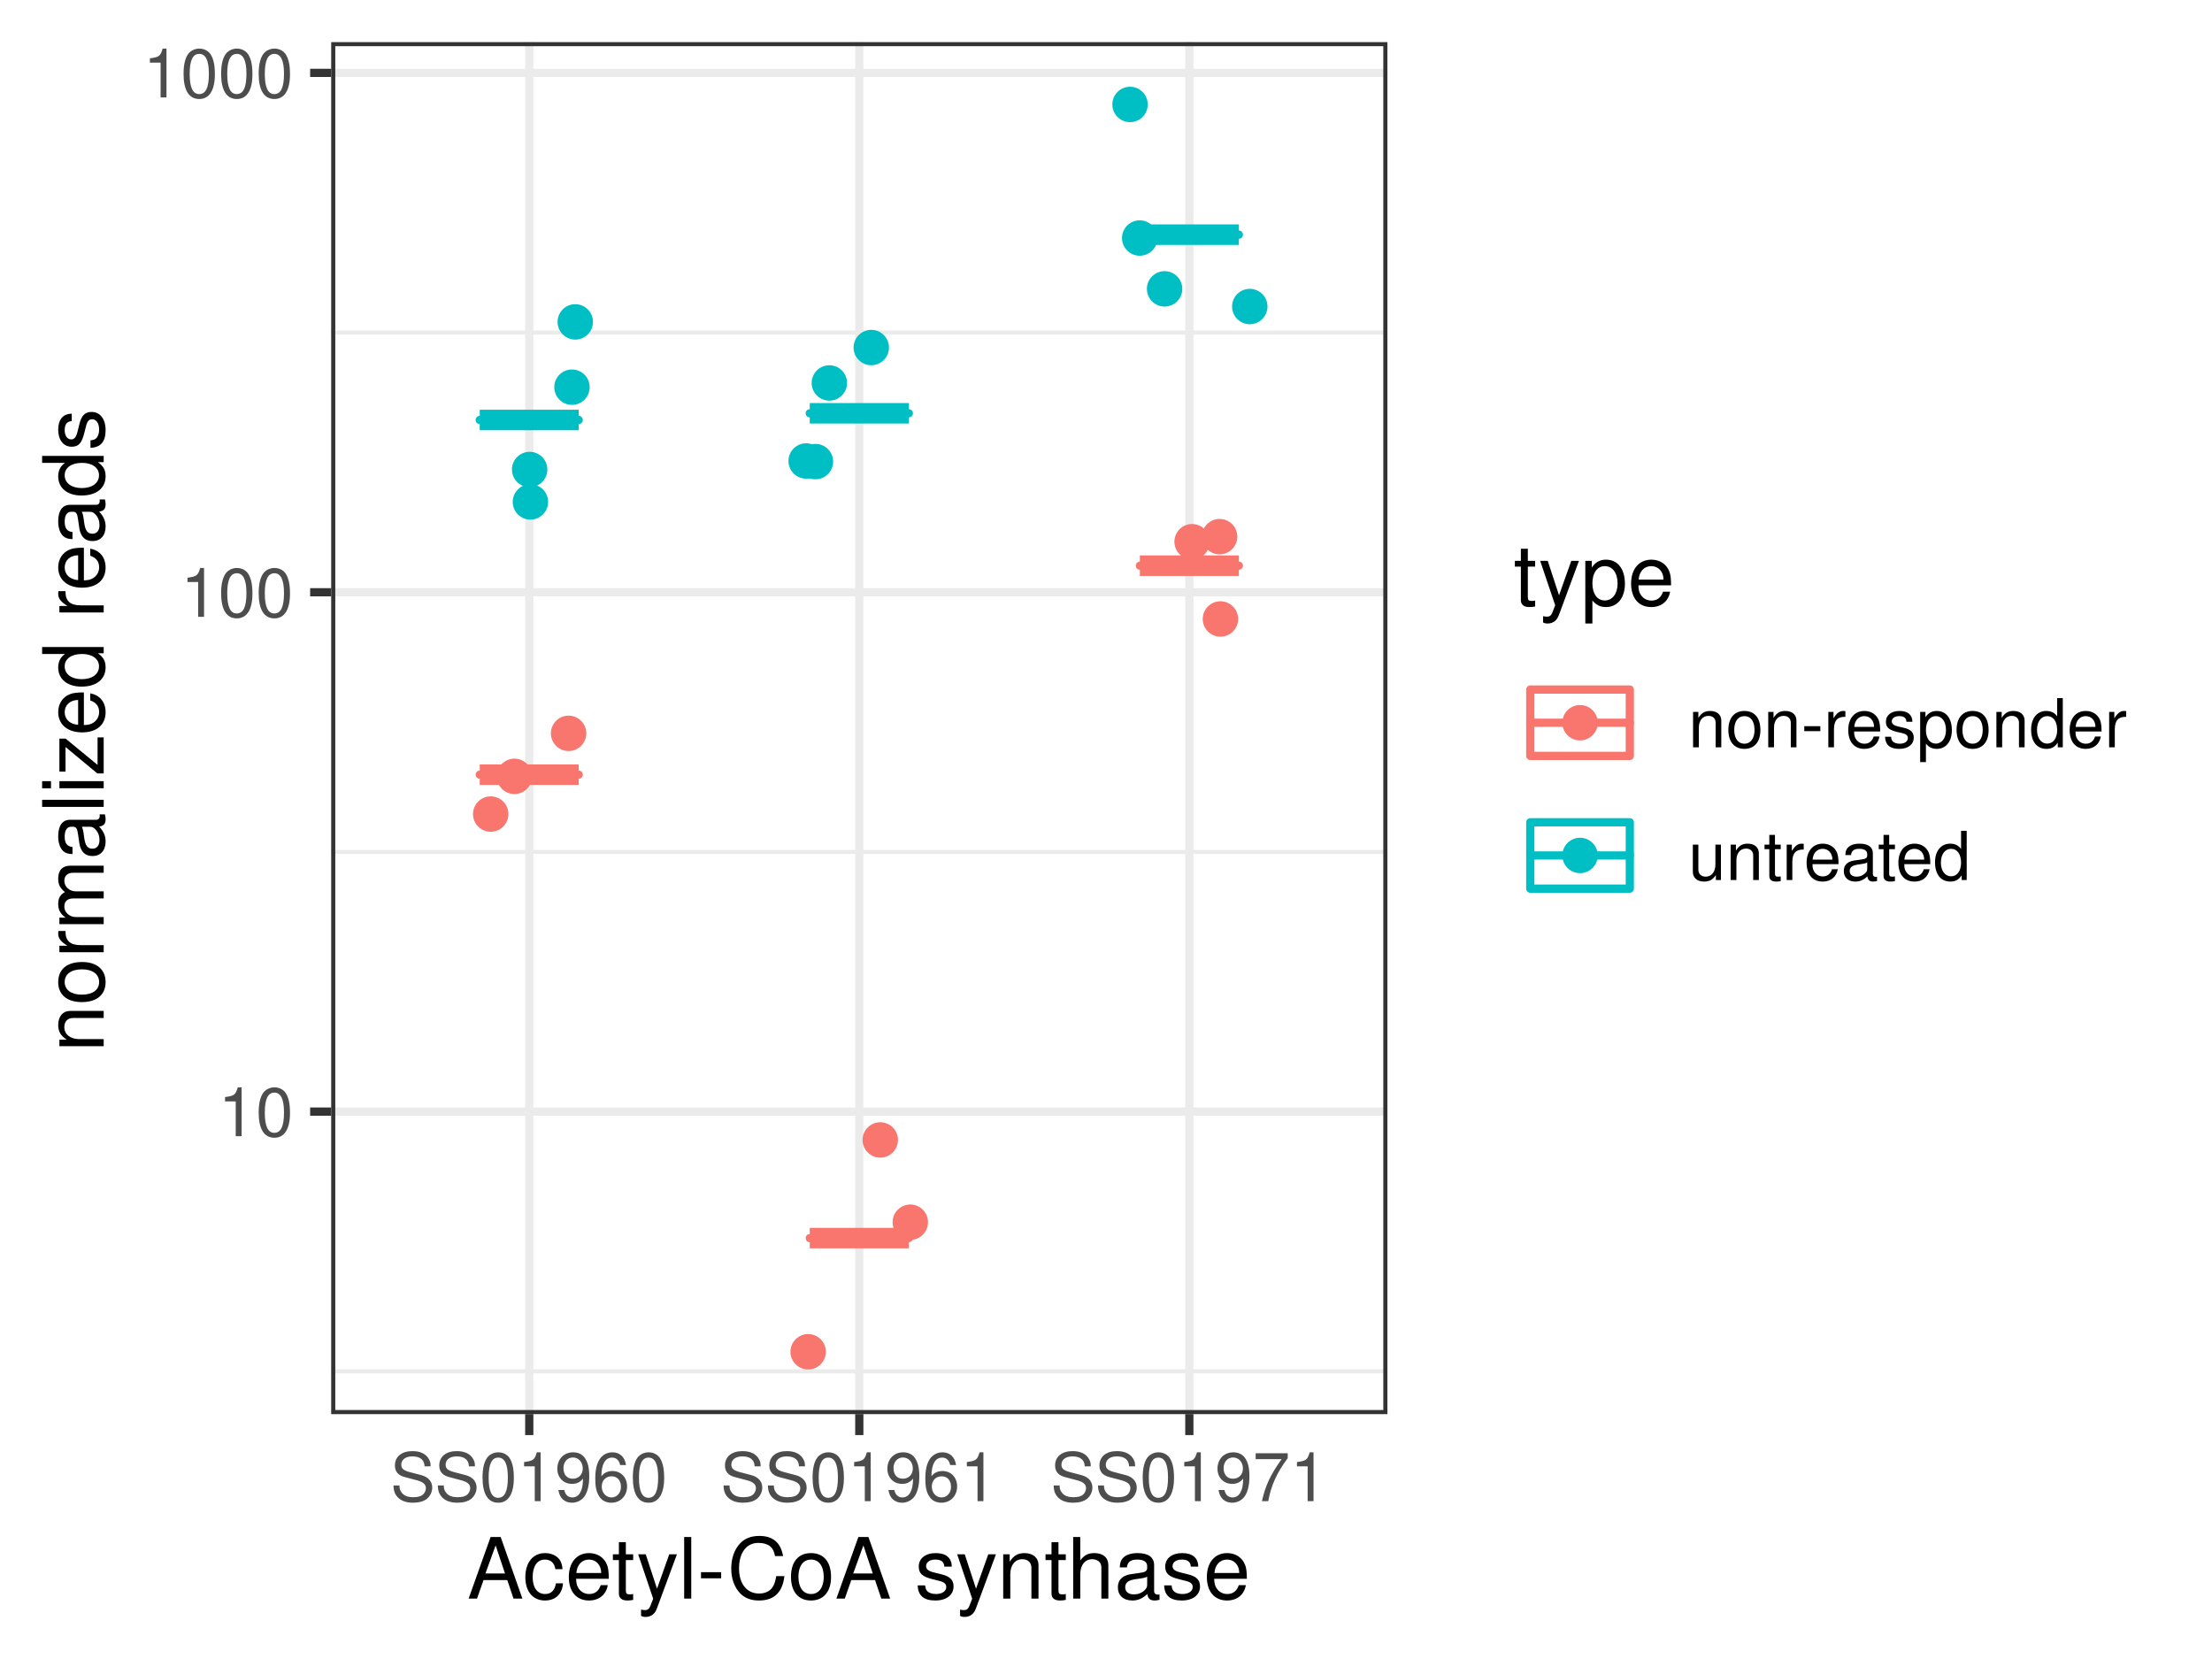
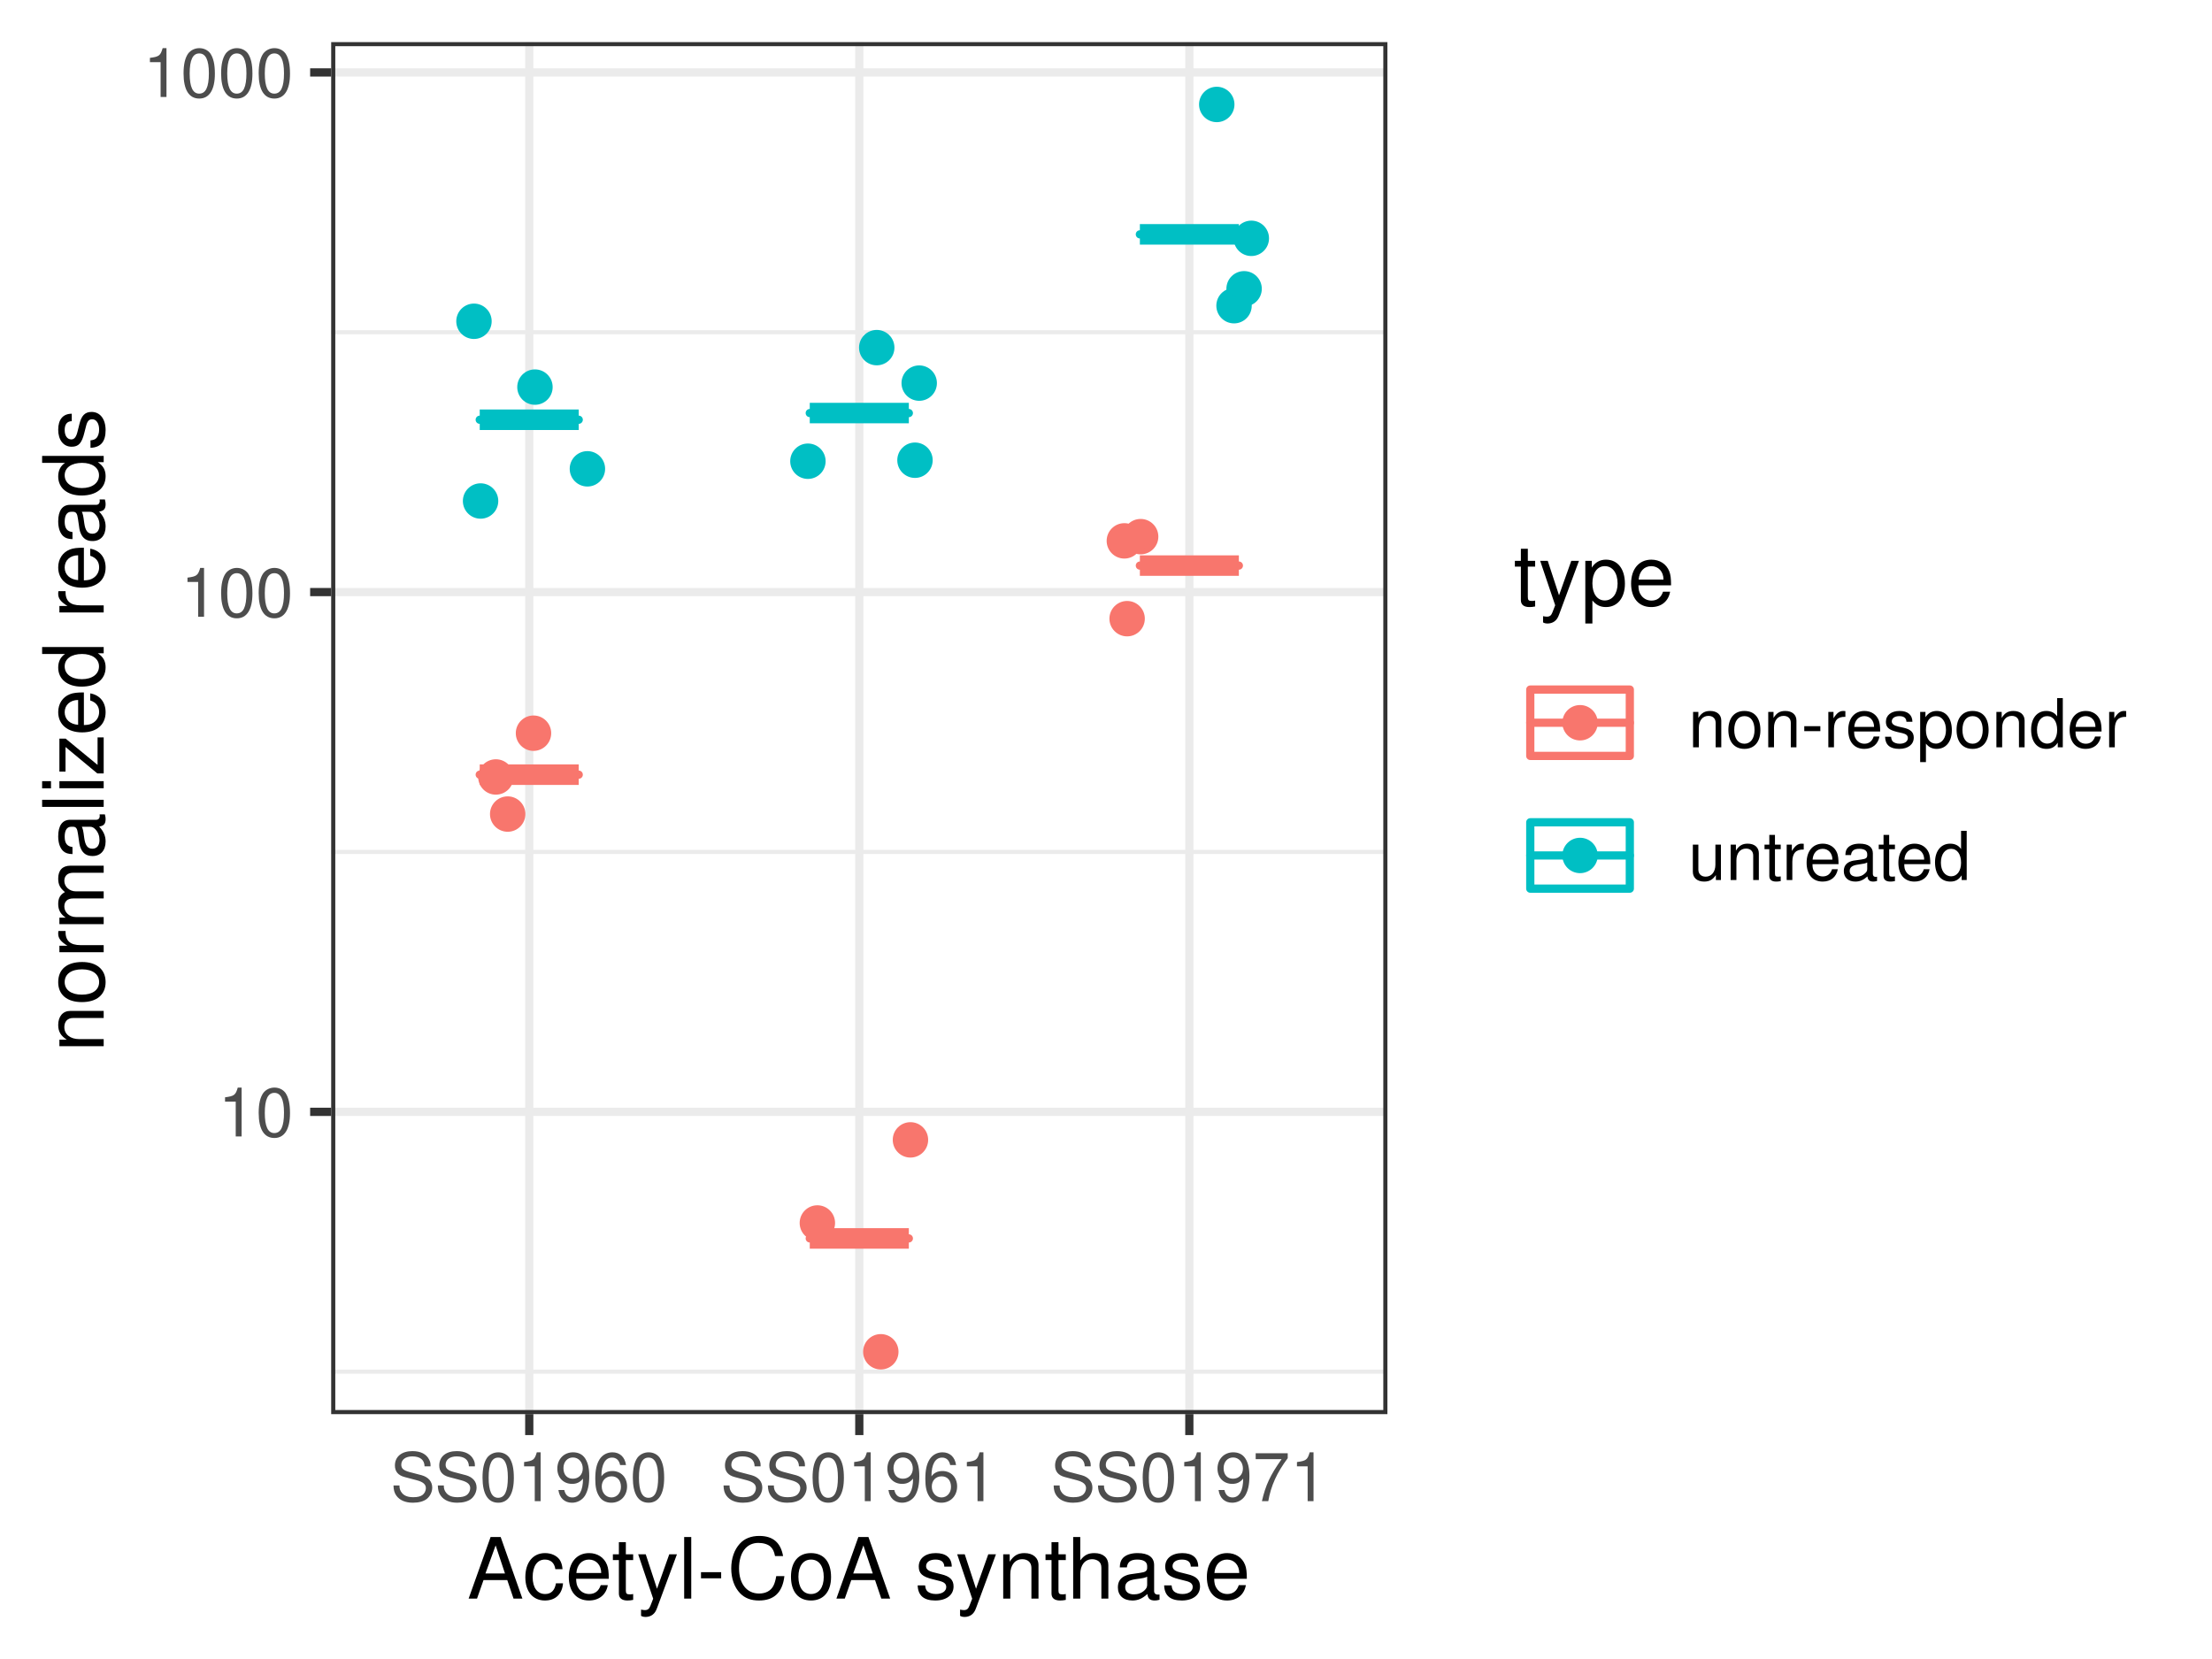
<svg xmlns="http://www.w3.org/2000/svg" viewBox="0 0 288.00 216.00">
  <defs>
    <style type="text/css">
    line, polyline, polygon, path, rect, circle {
      fill: none;
      stroke: #000000;
      stroke-linecap: round;
      stroke-linejoin: round;
      stroke-miterlimit: 10.00;
    }
  </style>
  </defs>
  <rect width="100%" height="100%" style="stroke: none; fill: #FFFFFF;" />
  <rect x="0.00" y="0" width="288.00" height="216.00" style="stroke-width: 1.07; stroke: #FFFFFF; fill: #FFFFFF;" />
  <defs>
    <clipPath id="cpNDMuMTJ8MTgwLjY0fDE4NC4xMXw1LjQ4">
      <rect x="43.12" y="5.48" width="137.52" height="178.64" />
    </clipPath>
  </defs>
  <rect x="43.12" y="5.48" width="137.52" height="178.64" style="stroke-width: 1.07; stroke: none; fill: #FFFFFF;" clip-path="url(#cpNDMuMTJ8MTgwLjY0fDE4NC4xMXw1LjQ4)" />
-   <polyline points="43.12,178.54 180.64,178.54 " style="stroke-width: 0.53; stroke: #EBEBEB; stroke-linecap: butt;" clip-path="url(#cpNDMuMTJ8MTgwLjY0fDE4NC4xMXw1LjQ4)" />
+   <polyline points="43.12,178.59 180.64,178.59 " style="stroke-width: 0.53; stroke: #EBEBEB; stroke-linecap: butt;" clip-path="url(#cpNDMuMTJ8MTgwLjY0fDE4NC4xMXw1LjQ4)" />
  <polyline points="43.12,110.92 180.64,110.92 " style="stroke-width: 0.53; stroke: #EBEBEB; stroke-linecap: butt;" clip-path="url(#cpNDMuMTJ8MTgwLjY0fDE4NC4xMXw1LjQ4)" />
-   <polyline points="43.12,43.30 180.64,43.30 " style="stroke-width: 0.53; stroke: #EBEBEB; stroke-linecap: butt;" clip-path="url(#cpNDMuMTJ8MTgwLjY0fDE4NC4xMXw1LjQ4)" />
-   <polyline points="43.12,144.73 180.64,144.73 " style="stroke-width: 1.07; stroke: #EBEBEB; stroke-linecap: butt;" clip-path="url(#cpNDMuMTJ8MTgwLjY0fDE4NC4xMXw1LjQ4)" />
-   <polyline points="43.12,77.11 180.64,77.11 " style="stroke-width: 1.07; stroke: #EBEBEB; stroke-linecap: butt;" clip-path="url(#cpNDMuMTJ8MTgwLjY0fDE4NC4xMXw1LjQ4)" />
-   <polyline points="43.12,9.49 180.64,9.49 " style="stroke-width: 1.07; stroke: #EBEBEB; stroke-linecap: butt;" clip-path="url(#cpNDMuMTJ8MTgwLjY0fDE4NC4xMXw1LjQ4)" />
+   <polyline points="43.12,43.26 180.64,43.26 " style="stroke-width: 0.53; stroke: #EBEBEB; stroke-linecap: butt;" clip-path="url(#cpNDMuMTJ8MTgwLjY0fDE4NC4xMXw1LjQ4)" />
+   <polyline points="43.12,144.76 180.64,144.76 " style="stroke-width: 1.07; stroke: #EBEBEB; stroke-linecap: butt;" clip-path="url(#cpNDMuMTJ8MTgwLjY0fDE4NC4xMXw1LjQ4)" />
+   <polyline points="43.12,77.09 180.64,77.09 " style="stroke-width: 1.07; stroke: #EBEBEB; stroke-linecap: butt;" clip-path="url(#cpNDMuMTJ8MTgwLjY0fDE4NC4xMXw1LjQ4)" />
+   <polyline points="43.12,9.43 180.64,9.43 " style="stroke-width: 1.07; stroke: #EBEBEB; stroke-linecap: butt;" clip-path="url(#cpNDMuMTJ8MTgwLjY0fDE4NC4xMXw1LjQ4)" />
  <polyline points="68.91,184.11 68.91,5.48 " style="stroke-width: 1.07; stroke: #EBEBEB; stroke-linecap: butt;" clip-path="url(#cpNDMuMTJ8MTgwLjY0fDE4NC4xMXw1LjQ4)" />
  <polyline points="111.88,184.11 111.88,5.48 " style="stroke-width: 1.07; stroke: #EBEBEB; stroke-linecap: butt;" clip-path="url(#cpNDMuMTJ8MTgwLjY0fDE4NC4xMXw1LjQ4)" />
  <polyline points="154.85,184.11 154.85,5.48 " style="stroke-width: 1.07; stroke: #EBEBEB; stroke-linecap: butt;" clip-path="url(#cpNDMuMTJ8MTgwLjY0fDE4NC4xMXw1LjQ4)" />
-   <circle cx="118.52" cy="159.13" r="1.95" style="stroke-width: 0.71; stroke: #F8766D; fill: #F8766D;" clip-path="url(#cpNDMuMTJ8MTgwLjY0fDE4NC4xMXw1LjQ4)" />
-   <circle cx="158.79" cy="69.87" r="1.95" style="stroke-width: 0.71; stroke: #F8766D; fill: #F8766D;" clip-path="url(#cpNDMuMTJ8MTgwLjY0fDE4NC4xMXw1LjQ4)" />
-   <circle cx="74.03" cy="95.48" r="1.95" style="stroke-width: 0.71; stroke: #F8766D; fill: #F8766D;" clip-path="url(#cpNDMuMTJ8MTgwLjY0fDE4NC4xMXw1LjQ4)" />
-   <circle cx="113.44" cy="45.25" r="1.95" style="stroke-width: 0.71; stroke: #00BFC4; fill: #00BFC4;" clip-path="url(#cpNDMuMTJ8MTgwLjY0fDE4NC4xMXw1LjQ4)" />
-   <circle cx="147.13" cy="13.60" r="1.95" style="stroke-width: 0.71; stroke: #00BFC4; fill: #00BFC4;" clip-path="url(#cpNDMuMTJ8MTgwLjY0fDE4NC4xMXw1LjQ4)" />
-   <circle cx="74.90" cy="41.91" r="1.95" style="stroke-width: 0.71; stroke: #00BFC4; fill: #00BFC4;" clip-path="url(#cpNDMuMTJ8MTgwLjY0fDE4NC4xMXw1LjQ4)" />
-   <circle cx="106.17" cy="60.10" r="1.95" style="stroke-width: 0.71; stroke: #00BFC4; fill: #00BFC4;" clip-path="url(#cpNDMuMTJ8MTgwLjY0fDE4NC4xMXw1LjQ4)" />
-   <circle cx="148.39" cy="30.99" r="1.95" style="stroke-width: 0.71; stroke: #00BFC4; fill: #00BFC4;" clip-path="url(#cpNDMuMTJ8MTgwLjY0fDE4NC4xMXw1LjQ4)" />
-   <circle cx="68.96" cy="61.13" r="1.95" style="stroke-width: 0.71; stroke: #00BFC4; fill: #00BFC4;" clip-path="url(#cpNDMuMTJ8MTgwLjY0fDE4NC4xMXw1LjQ4)" />
-   <circle cx="105.22" cy="176.00" r="1.95" style="stroke-width: 0.71; stroke: #F8766D; fill: #F8766D;" clip-path="url(#cpNDMuMTJ8MTgwLjY0fDE4NC4xMXw1LjQ4)" />
-   <circle cx="158.90" cy="80.59" r="1.95" style="stroke-width: 0.71; stroke: #F8766D; fill: #F8766D;" clip-path="url(#cpNDMuMTJ8MTgwLjY0fDE4NC4xMXw1LjQ4)" />
-   <circle cx="63.89" cy="105.99" r="1.95" style="stroke-width: 0.71; stroke: #F8766D; fill: #F8766D;" clip-path="url(#cpNDMuMTJ8MTgwLjY0fDE4NC4xMXw1LjQ4)" />
-   <circle cx="114.61" cy="148.42" r="1.95" style="stroke-width: 0.71; stroke: #F8766D; fill: #F8766D;" clip-path="url(#cpNDMuMTJ8MTgwLjY0fDE4NC4xMXw1LjQ4)" />
-   <circle cx="155.21" cy="70.53" r="1.95" style="stroke-width: 0.71; stroke: #F8766D; fill: #F8766D;" clip-path="url(#cpNDMuMTJ8MTgwLjY0fDE4NC4xMXw1LjQ4)" />
-   <circle cx="66.98" cy="101.08" r="1.95" style="stroke-width: 0.71; stroke: #F8766D; fill: #F8766D;" clip-path="url(#cpNDMuMTJ8MTgwLjY0fDE4NC4xMXw1LjQ4)" />
-   <circle cx="104.96" cy="60.02" r="1.95" style="stroke-width: 0.71; stroke: #00BFC4; fill: #00BFC4;" clip-path="url(#cpNDMuMTJ8MTgwLjY0fDE4NC4xMXw1LjQ4)" />
-   <circle cx="162.72" cy="39.91" r="1.95" style="stroke-width: 0.71; stroke: #00BFC4; fill: #00BFC4;" clip-path="url(#cpNDMuMTJ8MTgwLjY0fDE4NC4xMXw1LjQ4)" />
-   <circle cx="69.06" cy="65.35" r="1.95" style="stroke-width: 0.71; stroke: #00BFC4; fill: #00BFC4;" clip-path="url(#cpNDMuMTJ8MTgwLjY0fDE4NC4xMXw1LjQ4)" />
-   <circle cx="107.98" cy="49.86" r="1.95" style="stroke-width: 0.71; stroke: #00BFC4; fill: #00BFC4;" clip-path="url(#cpNDMuMTJ8MTgwLjY0fDE4NC4xMXw1LjQ4)" />
-   <circle cx="151.63" cy="37.61" r="1.95" style="stroke-width: 0.71; stroke: #00BFC4; fill: #00BFC4;" clip-path="url(#cpNDMuMTJ8MTgwLjY0fDE4NC4xMXw1LjQ4)" />
-   <circle cx="74.47" cy="50.41" r="1.95" style="stroke-width: 0.71; stroke: #00BFC4; fill: #00BFC4;" clip-path="url(#cpNDMuMTJ8MTgwLjY0fDE4NC4xMXw1LjQ4)" />
+   <circle cx="106.42" cy="159.23" r="1.95" style="stroke-width: 0.71; stroke: #F8766D; fill: #F8766D;" clip-path="url(#cpNDMuMTJ8MTgwLjY0fDE4NC4xMXw1LjQ4)" />
+   <circle cx="148.51" cy="69.87" r="1.95" style="stroke-width: 0.71; stroke: #F8766D; fill: #F8766D;" clip-path="url(#cpNDMuMTJ8MTgwLjY0fDE4NC4xMXw1LjQ4)" />
+   <circle cx="69.46" cy="95.46" r="1.95" style="stroke-width: 0.71; stroke: #F8766D; fill: #F8766D;" clip-path="url(#cpNDMuMTJ8MTgwLjY0fDE4NC4xMXw1LjQ4)" />
+   <circle cx="114.15" cy="45.26" r="1.95" style="stroke-width: 0.71; stroke: #00BFC4; fill: #00BFC4;" clip-path="url(#cpNDMuMTJ8MTgwLjY0fDE4NC4xMXw1LjQ4)" />
+   <circle cx="158.42" cy="13.60" r="1.95" style="stroke-width: 0.71; stroke: #00BFC4; fill: #00BFC4;" clip-path="url(#cpNDMuMTJ8MTgwLjY0fDE4NC4xMXw1LjQ4)" />
+   <circle cx="61.71" cy="41.83" r="1.95" style="stroke-width: 0.71; stroke: #00BFC4; fill: #00BFC4;" clip-path="url(#cpNDMuMTJ8MTgwLjY0fDE4NC4xMXw1LjQ4)" />
+   <circle cx="105.19" cy="60.05" r="1.95" style="stroke-width: 0.71; stroke: #00BFC4; fill: #00BFC4;" clip-path="url(#cpNDMuMTJ8MTgwLjY0fDE4NC4xMXw1LjQ4)" />
+   <circle cx="162.92" cy="31.03" r="1.95" style="stroke-width: 0.71; stroke: #00BFC4; fill: #00BFC4;" clip-path="url(#cpNDMuMTJ8MTgwLjY0fDE4NC4xMXw1LjQ4)" />
+   <circle cx="76.48" cy="61.04" r="1.95" style="stroke-width: 0.71; stroke: #00BFC4; fill: #00BFC4;" clip-path="url(#cpNDMuMTJ8MTgwLjY0fDE4NC4xMXw1LjQ4)" />
+   <circle cx="114.68" cy="176.00" r="1.95" style="stroke-width: 0.71; stroke: #F8766D; fill: #F8766D;" clip-path="url(#cpNDMuMTJ8MTgwLjY0fDE4NC4xMXw1LjQ4)" />
+   <circle cx="146.75" cy="80.55" r="1.95" style="stroke-width: 0.71; stroke: #F8766D; fill: #F8766D;" clip-path="url(#cpNDMuMTJ8MTgwLjY0fDE4NC4xMXw1LjQ4)" />
+   <circle cx="66.10" cy="105.99" r="1.95" style="stroke-width: 0.71; stroke: #F8766D; fill: #F8766D;" clip-path="url(#cpNDMuMTJ8MTgwLjY0fDE4NC4xMXw1LjQ4)" />
+   <circle cx="118.54" cy="148.41" r="1.95" style="stroke-width: 0.71; stroke: #F8766D; fill: #F8766D;" clip-path="url(#cpNDMuMTJ8MTgwLjY0fDE4NC4xMXw1LjQ4)" />
+   <circle cx="146.39" cy="70.42" r="1.95" style="stroke-width: 0.71; stroke: #F8766D; fill: #F8766D;" clip-path="url(#cpNDMuMTJ8MTgwLjY0fDE4NC4xMXw1LjQ4)" />
+   <circle cx="64.56" cy="101.16" r="1.95" style="stroke-width: 0.71; stroke: #F8766D; fill: #F8766D;" clip-path="url(#cpNDMuMTJ8MTgwLjY0fDE4NC4xMXw1LjQ4)" />
+   <circle cx="119.13" cy="59.92" r="1.95" style="stroke-width: 0.71; stroke: #00BFC4; fill: #00BFC4;" clip-path="url(#cpNDMuMTJ8MTgwLjY0fDE4NC4xMXw1LjQ4)" />
+   <circle cx="160.67" cy="39.80" r="1.95" style="stroke-width: 0.71; stroke: #00BFC4; fill: #00BFC4;" clip-path="url(#cpNDMuMTJ8MTgwLjY0fDE4NC4xMXw1LjQ4)" />
+   <circle cx="62.57" cy="65.23" r="1.95" style="stroke-width: 0.71; stroke: #00BFC4; fill: #00BFC4;" clip-path="url(#cpNDMuMTJ8MTgwLjY0fDE4NC4xMXw1LjQ4)" />
+   <circle cx="119.68" cy="49.88" r="1.95" style="stroke-width: 0.71; stroke: #00BFC4; fill: #00BFC4;" clip-path="url(#cpNDMuMTJ8MTgwLjY0fDE4NC4xMXw1LjQ4)" />
+   <circle cx="161.98" cy="37.60" r="1.95" style="stroke-width: 0.71; stroke: #00BFC4; fill: #00BFC4;" clip-path="url(#cpNDMuMTJ8MTgwLjY0fDE4NC4xMXw1LjQ4)" />
+   <circle cx="69.65" cy="50.40" r="1.95" style="stroke-width: 0.71; stroke: #00BFC4; fill: #00BFC4;" clip-path="url(#cpNDMuMTJ8MTgwLjY0fDE4NC4xMXw1LjQ4)" />
  <polyline points="62.46,100.86 62.46,100.86 75.35,100.86 75.35,100.86 62.46,100.86 62.46,100.86 " style="stroke-width: 1.07; stroke: #F8766D;" clip-path="url(#cpNDMuMTJ8MTgwLjY0fDE4NC4xMXw1LjQ4)" />
-   <polyline points="62.46,54.68 62.46,54.68 75.35,54.68 75.35,54.68 62.46,54.68 62.46,54.68 " style="stroke-width: 1.07; stroke: #00BFC4;" clip-path="url(#cpNDMuMTJ8MTgwLjY0fDE4NC4xMXw1LjQ4)" />
-   <polyline points="105.43,161.20 105.43,161.20 118.33,161.20 118.33,161.20 105.43,161.20 105.43,161.20 " style="stroke-width: 1.07; stroke: #F8766D;" clip-path="url(#cpNDMuMTJ8MTgwLjY0fDE4NC4xMXw1LjQ4)" />
-   <polyline points="105.43,53.81 105.43,53.81 118.33,53.81 118.33,53.81 105.43,53.81 105.43,53.81 " style="stroke-width: 1.07; stroke: #00BFC4;" clip-path="url(#cpNDMuMTJ8MTgwLjY0fDE4NC4xMXw1LjQ4)" />
-   <polyline points="148.41,73.65 148.41,73.65 161.30,73.65 161.30,73.65 148.41,73.65 148.41,73.65 " style="stroke-width: 1.07; stroke: #F8766D;" clip-path="url(#cpNDMuMTJ8MTgwLjY0fDE4NC4xMXw1LjQ4)" />
-   <polyline points="148.41,30.55 148.41,30.55 161.30,30.55 161.30,30.55 148.41,30.55 148.41,30.55 " style="stroke-width: 1.07; stroke: #00BFC4;" clip-path="url(#cpNDMuMTJ8MTgwLjY0fDE4NC4xMXw1LjQ4)" />
+   <polyline points="62.46,54.65 62.46,54.65 75.35,54.65 75.35,54.65 62.46,54.65 62.46,54.65 " style="stroke-width: 1.07; stroke: #00BFC4;" clip-path="url(#cpNDMuMTJ8MTgwLjY0fDE4NC4xMXw1LjQ4)" />
+   <polyline points="105.43,161.24 105.43,161.24 118.33,161.24 118.33,161.24 105.43,161.24 105.43,161.24 " style="stroke-width: 1.07; stroke: #F8766D;" clip-path="url(#cpNDMuMTJ8MTgwLjY0fDE4NC4xMXw1LjQ4)" />
+   <polyline points="105.43,53.78 105.43,53.78 118.33,53.78 118.33,53.78 105.43,53.78 105.43,53.78 " style="stroke-width: 1.07; stroke: #00BFC4;" clip-path="url(#cpNDMuMTJ8MTgwLjY0fDE4NC4xMXw1LjQ4)" />
+   <polyline points="148.41,73.64 148.41,73.64 161.30,73.64 161.30,73.64 148.41,73.64 148.41,73.64 " style="stroke-width: 1.07; stroke: #F8766D;" clip-path="url(#cpNDMuMTJ8MTgwLjY0fDE4NC4xMXw1LjQ4)" />
+   <polyline points="148.41,30.51 148.41,30.51 161.30,30.51 161.30,30.51 148.41,30.51 148.41,30.51 " style="stroke-width: 1.07; stroke: #00BFC4;" clip-path="url(#cpNDMuMTJ8MTgwLjY0fDE4NC4xMXw1LjQ4)" />
  <line x1="62.46" y1="100.86" x2="75.35" y2="100.86" style="stroke-width: 2.67; stroke: #F8766D; stroke-linecap: butt;" clip-path="url(#cpNDMuMTJ8MTgwLjY0fDE4NC4xMXw1LjQ4)" />
-   <line x1="62.46" y1="54.68" x2="75.35" y2="54.68" style="stroke-width: 2.67; stroke: #00BFC4; stroke-linecap: butt;" clip-path="url(#cpNDMuMTJ8MTgwLjY0fDE4NC4xMXw1LjQ4)" />
-   <line x1="105.43" y1="161.20" x2="118.33" y2="161.20" style="stroke-width: 2.67; stroke: #F8766D; stroke-linecap: butt;" clip-path="url(#cpNDMuMTJ8MTgwLjY0fDE4NC4xMXw1LjQ4)" />
-   <line x1="105.43" y1="53.81" x2="118.33" y2="53.81" style="stroke-width: 2.67; stroke: #00BFC4; stroke-linecap: butt;" clip-path="url(#cpNDMuMTJ8MTgwLjY0fDE4NC4xMXw1LjQ4)" />
-   <line x1="148.41" y1="73.65" x2="161.30" y2="73.65" style="stroke-width: 2.67; stroke: #F8766D; stroke-linecap: butt;" clip-path="url(#cpNDMuMTJ8MTgwLjY0fDE4NC4xMXw1LjQ4)" />
-   <line x1="148.41" y1="30.55" x2="161.30" y2="30.55" style="stroke-width: 2.67; stroke: #00BFC4; stroke-linecap: butt;" clip-path="url(#cpNDMuMTJ8MTgwLjY0fDE4NC4xMXw1LjQ4)" />
+   <line x1="62.46" y1="54.65" x2="75.35" y2="54.65" style="stroke-width: 2.67; stroke: #00BFC4; stroke-linecap: butt;" clip-path="url(#cpNDMuMTJ8MTgwLjY0fDE4NC4xMXw1LjQ4)" />
+   <line x1="105.43" y1="161.24" x2="118.33" y2="161.24" style="stroke-width: 2.67; stroke: #F8766D; stroke-linecap: butt;" clip-path="url(#cpNDMuMTJ8MTgwLjY0fDE4NC4xMXw1LjQ4)" />
+   <line x1="105.43" y1="53.78" x2="118.33" y2="53.78" style="stroke-width: 2.67; stroke: #00BFC4; stroke-linecap: butt;" clip-path="url(#cpNDMuMTJ8MTgwLjY0fDE4NC4xMXw1LjQ4)" />
+   <line x1="148.41" y1="73.64" x2="161.30" y2="73.64" style="stroke-width: 2.67; stroke: #F8766D; stroke-linecap: butt;" clip-path="url(#cpNDMuMTJ8MTgwLjY0fDE4NC4xMXw1LjQ4)" />
+   <line x1="148.41" y1="30.51" x2="161.30" y2="30.51" style="stroke-width: 2.67; stroke: #00BFC4; stroke-linecap: butt;" clip-path="url(#cpNDMuMTJ8MTgwLjY0fDE4NC4xMXw1LjQ4)" />
  <rect x="43.12" y="5.48" width="137.52" height="178.64" style="stroke-width: 1.07; stroke: #333333;" clip-path="url(#cpNDMuMTJ8MTgwLjY0fDE4NC4xMXw1LjQ4)" />
  <defs>
    <clipPath id="cpMC4wMHwyODguMDB8MjE2LjAwfDAuMDA=">
      <rect x="0.00" y="0.00" width="288.00" height="216.00" />
    </clipPath>
  </defs>
  <g clip-path="url(#cpMC4wMHwyODguMDB8MjE2LjAwfDAuMDA=)">
-     <text x="28.41" y="147.93" style="font-size: 8.80px; fill: #4D4D4D; font-family: Nimbus Sans L;" textLength="9.78px" lengthAdjust="spacingAndGlyphs">10</text>
+     <text x="28.41" y="147.96" style="font-size: 8.80px; fill: #4D4D4D; font-family: Nimbus Sans L;" textLength="9.78px" lengthAdjust="spacingAndGlyphs">10</text>
  </g>
  <g clip-path="url(#cpMC4wMHwyODguMDB8MjE2LjAwfDAuMDA=)">
-     <text x="23.52" y="80.31" style="font-size: 8.80px; fill: #4D4D4D; font-family: Nimbus Sans L;" textLength="14.67px" lengthAdjust="spacingAndGlyphs">100</text>
+     <text x="23.52" y="80.30" style="font-size: 8.80px; fill: #4D4D4D; font-family: Nimbus Sans L;" textLength="14.67px" lengthAdjust="spacingAndGlyphs">100</text>
  </g>
  <g clip-path="url(#cpMC4wMHwyODguMDB8MjE2LjAwfDAuMDA=)">
-     <text x="18.63" y="12.69" style="font-size: 8.80px; fill: #4D4D4D; font-family: Nimbus Sans L;" textLength="19.56px" lengthAdjust="spacingAndGlyphs">1000</text>
+     <text x="18.63" y="12.63" style="font-size: 8.80px; fill: #4D4D4D; font-family: Nimbus Sans L;" textLength="19.56px" lengthAdjust="spacingAndGlyphs">1000</text>
  </g>
-   <polyline points="40.38,144.73 43.12,144.73 " style="stroke-width: 1.07; stroke: #333333; stroke-linecap: butt;" clip-path="url(#cpMC4wMHwyODguMDB8MjE2LjAwfDAuMDA=)" />
-   <polyline points="40.38,77.11 43.12,77.11 " style="stroke-width: 1.07; stroke: #333333; stroke-linecap: butt;" clip-path="url(#cpMC4wMHwyODguMDB8MjE2LjAwfDAuMDA=)" />
-   <polyline points="40.38,9.49 43.12,9.49 " style="stroke-width: 1.07; stroke: #333333; stroke-linecap: butt;" clip-path="url(#cpMC4wMHwyODguMDB8MjE2LjAwfDAuMDA=)" />
+   <polyline points="40.38,144.76 43.12,144.76 " style="stroke-width: 1.07; stroke: #333333; stroke-linecap: butt;" clip-path="url(#cpMC4wMHwyODguMDB8MjE2LjAwfDAuMDA=)" />
+   <polyline points="40.38,77.09 43.12,77.09 " style="stroke-width: 1.07; stroke: #333333; stroke-linecap: butt;" clip-path="url(#cpMC4wMHwyODguMDB8MjE2LjAwfDAuMDA=)" />
+   <polyline points="40.38,9.43 43.12,9.43 " style="stroke-width: 1.07; stroke: #333333; stroke-linecap: butt;" clip-path="url(#cpMC4wMHwyODguMDB8MjE2LjAwfDAuMDA=)" />
  <polyline points="68.91,186.85 68.91,184.11 " style="stroke-width: 1.07; stroke: #333333; stroke-linecap: butt;" clip-path="url(#cpMC4wMHwyODguMDB8MjE2LjAwfDAuMDA=)" />
  <polyline points="111.88,186.85 111.88,184.11 " style="stroke-width: 1.07; stroke: #333333; stroke-linecap: butt;" clip-path="url(#cpMC4wMHwyODguMDB8MjE2LjAwfDAuMDA=)" />
  <polyline points="154.85,186.85 154.85,184.11 " style="stroke-width: 1.07; stroke: #333333; stroke-linecap: butt;" clip-path="url(#cpMC4wMHwyODguMDB8MjE2LjAwfDAuMDA=)" />
  <g clip-path="url(#cpMC4wMHwyODguMDB8MjE2LjAwfDAuMDA=)">
    <text x="50.81" y="195.45" style="font-size: 8.80px; fill: #4D4D4D; font-family: Nimbus Sans L;" textLength="36.19px" lengthAdjust="spacingAndGlyphs">SS01960</text>
  </g>
  <g clip-path="url(#cpMC4wMHwyODguMDB8MjE2LjAwfDAuMDA=)">
    <text x="93.78" y="195.45" style="font-size: 8.80px; fill: #4D4D4D; font-family: Nimbus Sans L;" textLength="36.19px" lengthAdjust="spacingAndGlyphs">SS01961</text>
  </g>
  <g clip-path="url(#cpMC4wMHwyODguMDB8MjE2LjAwfDAuMDA=)">
    <text x="136.76" y="195.45" style="font-size: 8.80px; fill: #4D4D4D; font-family: Nimbus Sans L;" textLength="36.19px" lengthAdjust="spacingAndGlyphs">SS01971</text>
  </g>
  <g clip-path="url(#cpMC4wMHwyODguMDB8MjE2LjAwfDAuMDA=)">
    <text x="60.83" y="208.13" style="font-size: 11.00px; font-family: Nimbus Sans L;" textLength="102.09px" lengthAdjust="spacingAndGlyphs">Acetyl-CoA synthase</text>
  </g>
  <g clip-path="url(#cpMC4wMHwyODguMDB8MjE2LjAwfDAuMDA=)">
    <text transform="translate(13.50,136.98) rotate(-90)" style="font-size: 11.00px; font-family: Nimbus Sans L;" textLength="84.36px" lengthAdjust="spacingAndGlyphs">normalized reads</text>
  </g>
  <rect x="191.60" y="64.09" width="90.92" height="61.40" style="stroke-width: 1.07; stroke: none; fill: #FFFFFF;" clip-path="url(#cpMC4wMHwyODguMDB8MjE2LjAwfDAuMDA=)" />
  <g clip-path="url(#cpMC4wMHwyODguMDB8MjE2LjAwfDAuMDA=)">
    <text x="197.08" y="78.79" style="font-size: 11.00px; font-family: Nimbus Sans L;" textLength="20.79px" lengthAdjust="spacingAndGlyphs">type</text>
  </g>
  <rect x="197.08" y="85.46" width="17.28" height="17.28" style="stroke-width: 1.07; stroke: none; fill: #FFFFFF;" clip-path="url(#cpMC4wMHwyODguMDB8MjE2LjAwfDAuMDA=)" />
  <circle cx="205.72" cy="94.10" r="1.95" style="stroke-width: 0.71; stroke: #F8766D; fill: #F8766D;" clip-path="url(#cpMC4wMHwyODguMDB8MjE2LjAwfDAuMDA=)" />
  <rect x="199.24" y="89.78" width="12.96" height="8.64" style="stroke-width: 1.07; stroke: #F8766D;" clip-path="url(#cpMC4wMHwyODguMDB8MjE2LjAwfDAuMDA=)" />
  <polyline points="199.24,94.10 212.20,94.10 " style="stroke-width: 1.07; stroke: #F8766D;" clip-path="url(#cpMC4wMHwyODguMDB8MjE2LjAwfDAuMDA=)" />
  <rect x="197.08" y="102.74" width="17.28" height="17.28" style="stroke-width: 1.07; stroke: none; fill: #FFFFFF;" clip-path="url(#cpMC4wMHwyODguMDB8MjE2LjAwfDAuMDA=)" />
  <circle cx="205.72" cy="111.38" r="1.95" style="stroke-width: 0.71; stroke: #00BFC4; fill: #00BFC4;" clip-path="url(#cpMC4wMHwyODguMDB8MjE2LjAwfDAuMDA=)" />
  <rect x="199.24" y="107.06" width="12.96" height="8.64" style="stroke-width: 1.07; stroke: #00BFC4;" clip-path="url(#cpMC4wMHwyODguMDB8MjE2LjAwfDAuMDA=)" />
  <polyline points="199.24,111.38 212.20,111.38 " style="stroke-width: 1.07; stroke: #00BFC4;" clip-path="url(#cpMC4wMHwyODguMDB8MjE2LjAwfDAuMDA=)" />
  <g clip-path="url(#cpMC4wMHwyODguMDB8MjE2LjAwfDAuMDA=)">
    <text x="219.83" y="97.30" style="font-size: 8.80px; font-family: Nimbus Sans L;" textLength="57.21px" lengthAdjust="spacingAndGlyphs">non-responder</text>
  </g>
  <g clip-path="url(#cpMC4wMHwyODguMDB8MjE2LjAwfDAuMDA=)">
    <text x="219.83" y="114.58" style="font-size: 8.80px; font-family: Nimbus Sans L;" textLength="37.17px" lengthAdjust="spacingAndGlyphs">untreated</text>
  </g>
</svg>
